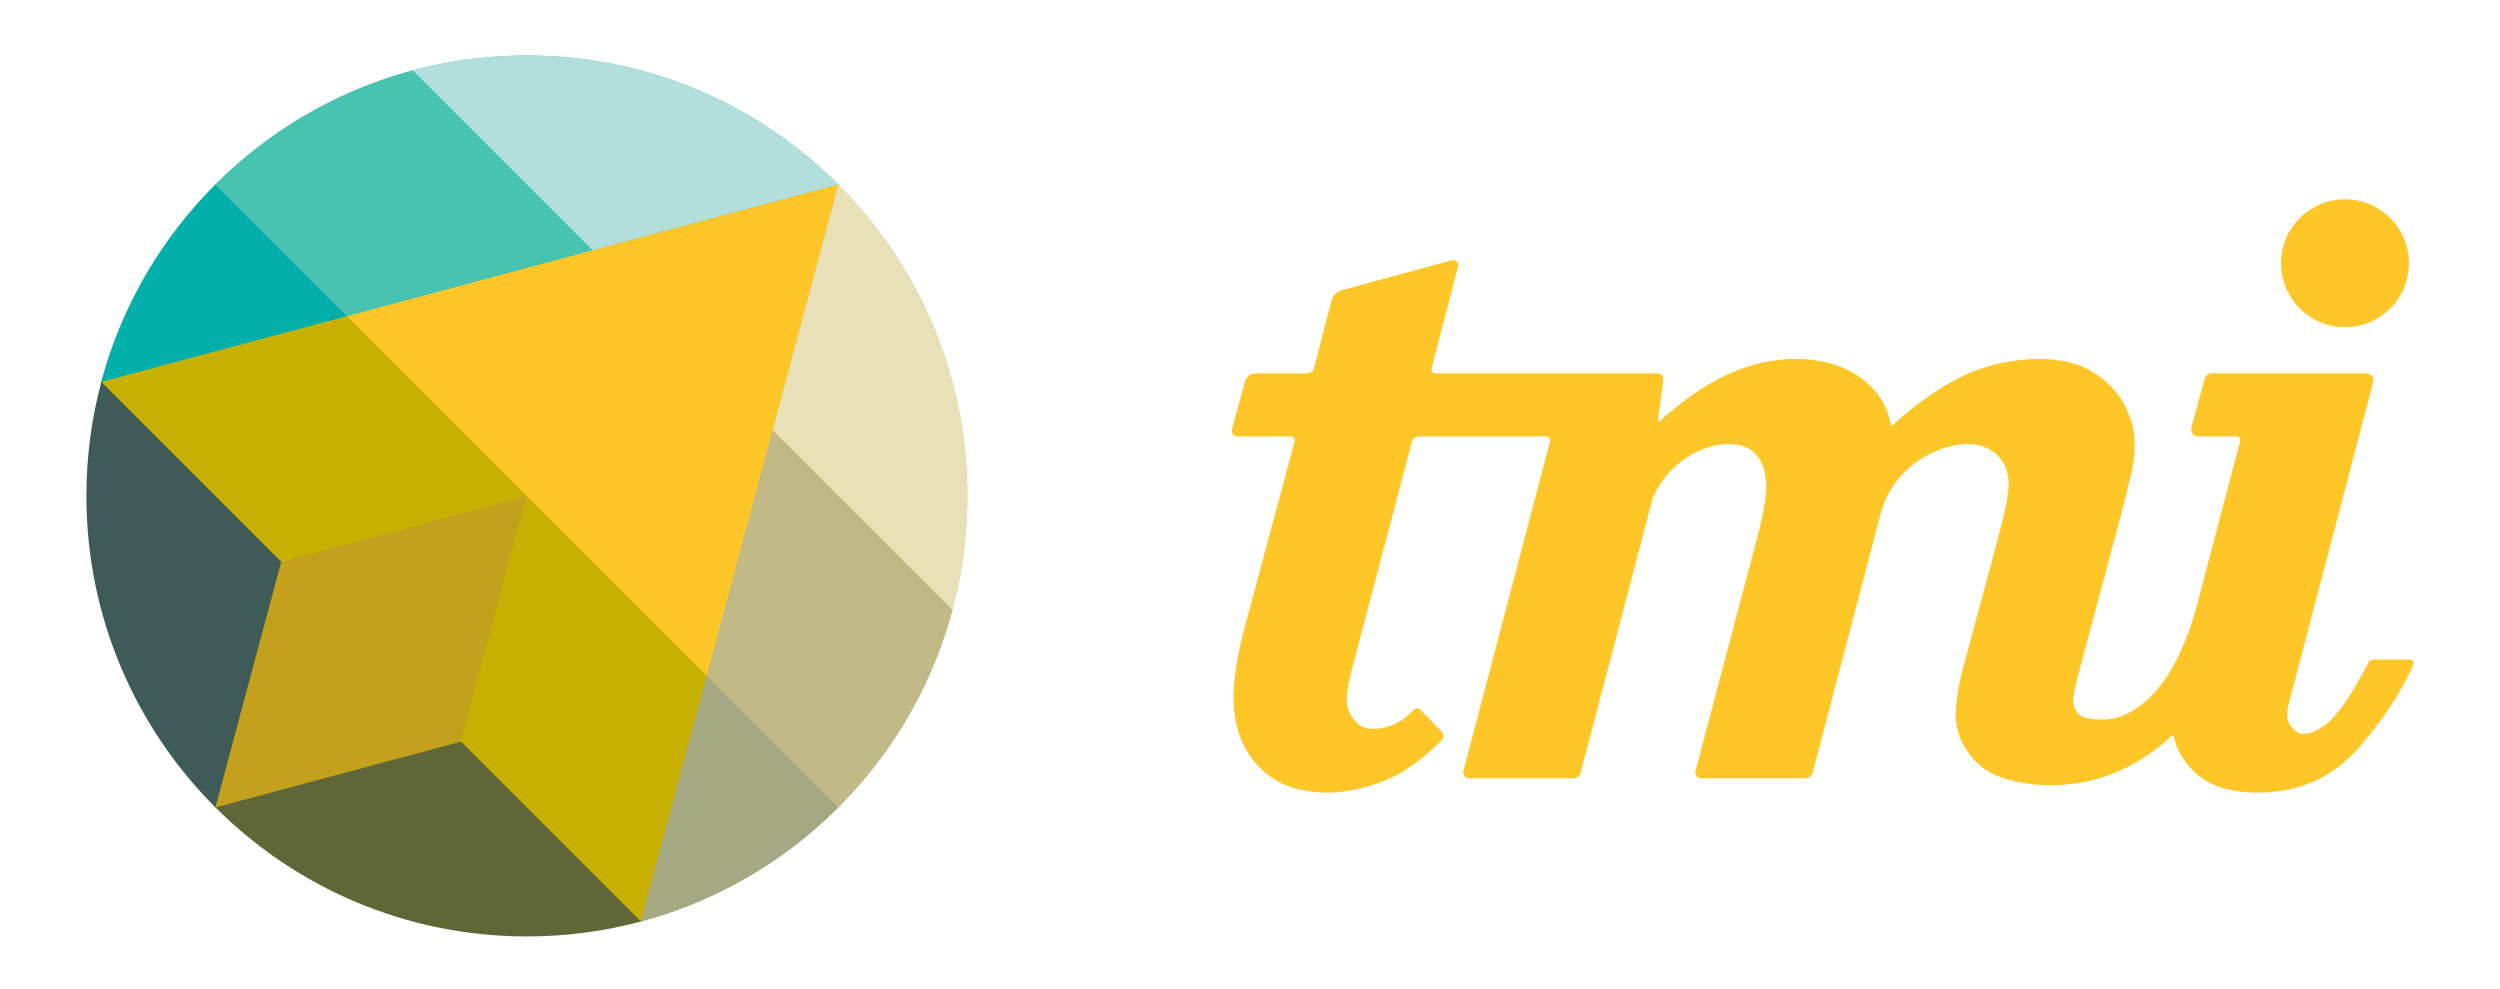
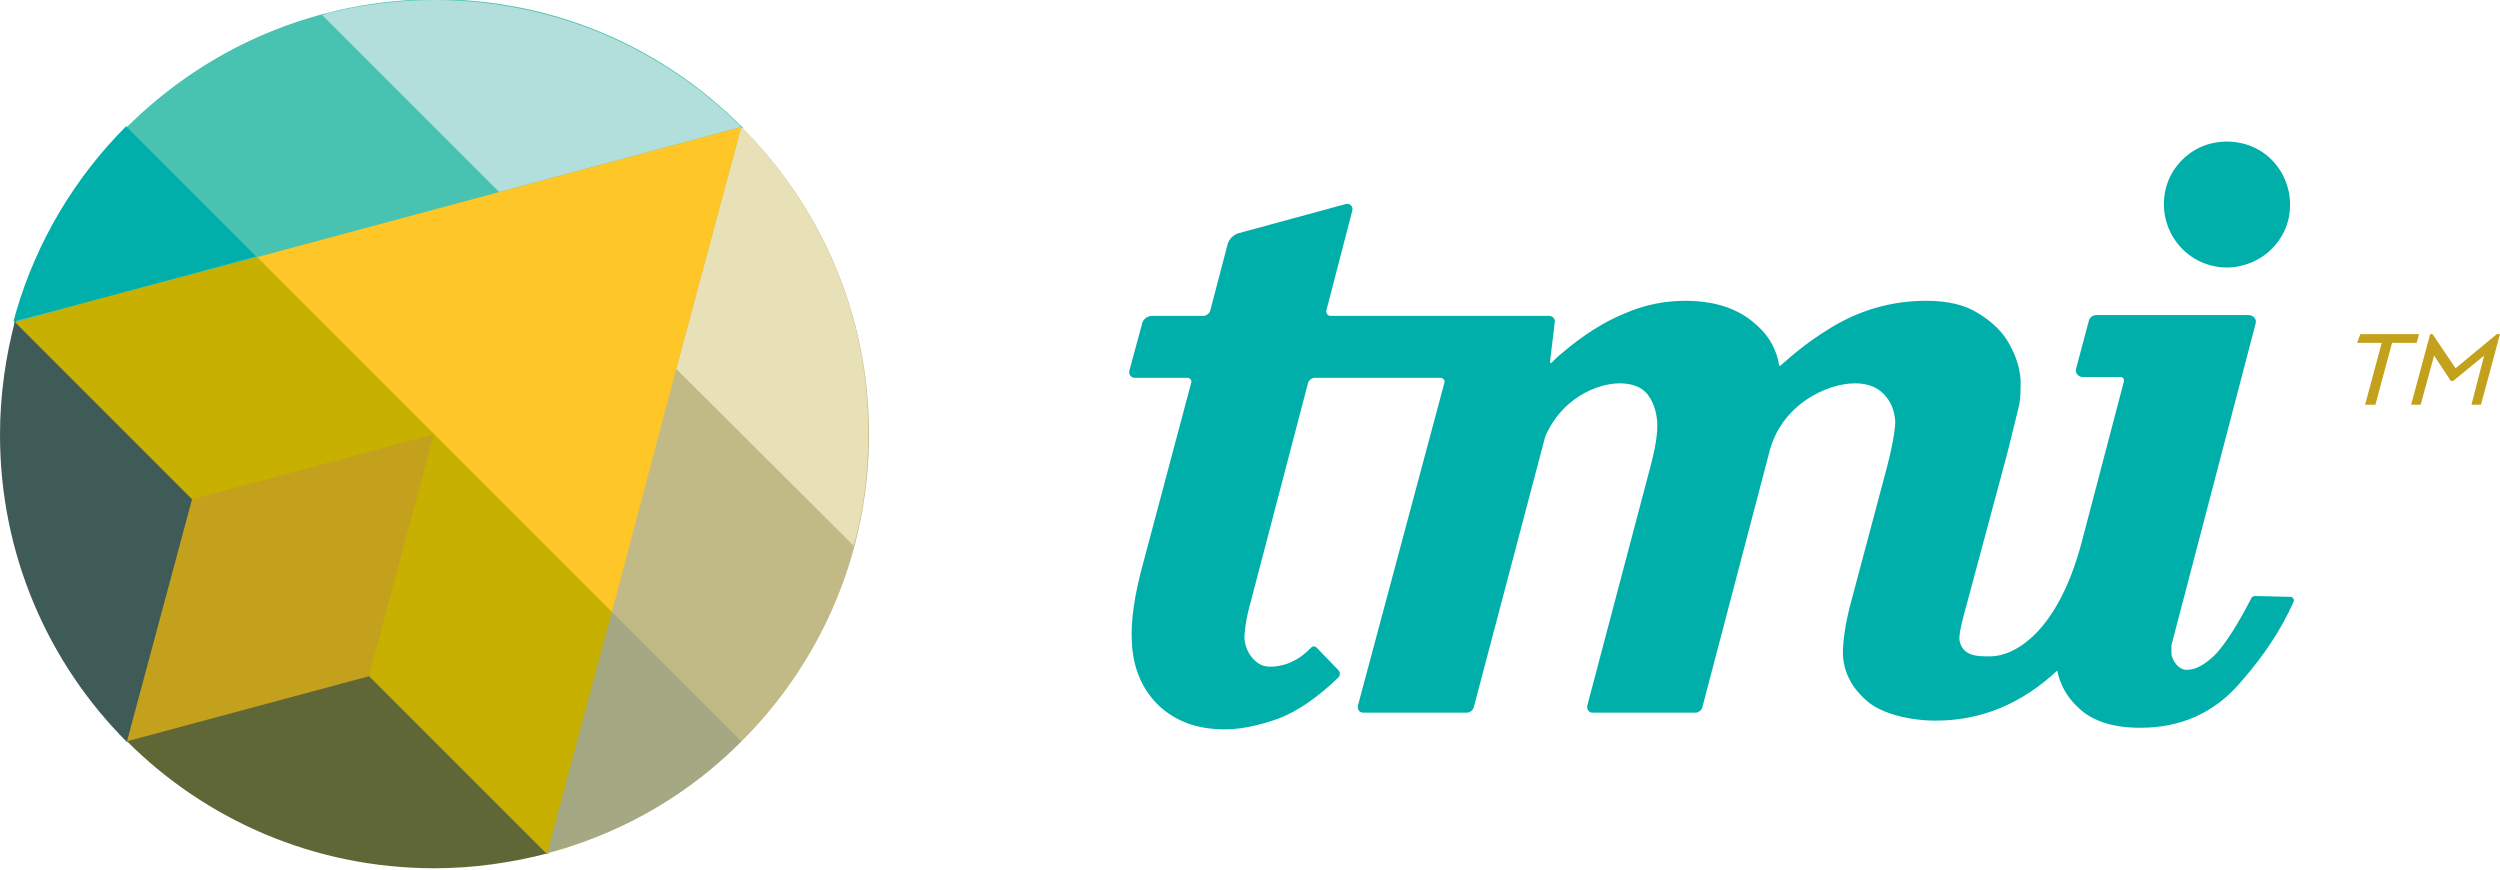
- <svg xmlns="http://www.w3.org/2000/svg" version="1.1" id="Layer_1" x="0px" y="0px" width="310.613px" height="122.797px" viewBox="0 0 310.613 122.797" enable-background="new 0 0 310.613 122.797" xml:space="preserve">
-   <rect x="-834.842" y="-1464.272" fill="#E8E1B7" width="756" height="140.947" />
-   <rect x="-804.842" y="-1434.272" fill="none" width="557.268" height="110.947" />
-   <text transform="matrix(1 0 0 1 -804.8423 -1423.584)">
-     <tspan x="0" y="0" fill="#6E634F" font-family="'ArquitectaBold'" font-size="16">LOGO - Final</tspan>
-     <tspan x="0" y="25.2" fill="#6E634F" font-family="'ArquitectaBold'" font-size="16">full color</tspan>
-   </text>
-   <rect x="-834.842" y="-507.219" fill="#E8E1B7" width="756" height="140.947" />
-   <rect x="-804.842" y="-477.219" fill="none" width="557.268" height="110.947" />
-   <text transform="matrix(1 0 0 1 -804.8423 -466.5312)">
-     <tspan x="0" y="0" fill="#6E634F" font-family="'ArquitectaBold'" font-size="16">LOGO - Final</tspan>
-     <tspan x="0" y="25.2" fill="#6E634F" font-family="'ArquitectaBold'" font-size="16">One color / grayscale</tspan>
-   </text>
+ <svg xmlns="http://www.w3.org/2000/svg" version="1.1" id="Layer_1" x="0px" y="0px" viewBox="-222 234.1 315 109.5" enable-background="new -222 234.1 315 109.5" xml:space="preserve">
  <g>
    <g>
      <g>
-         <path fill="#00AFAA" d="M2600.937,1313.657l-0.001-0.001c-3.692-3.662-5.15-9.016-3.824-14.045v0     c1.326-5.029,5.234-8.969,10.252-10.335l0,0c5.018-1.366,10.383,0.049,14.075,3.711l0.001,0.001     c3.692,3.662,5.15,9.016,3.824,14.045l0,0c-1.326,5.029-5.234,8.969-10.252,10.335v0     C2609.994,1318.734,2604.629,1317.32,2600.937,1313.657z" />
+         <path fill="#C7B000" d="M-153.3,341.7c0.1,0,0.2-0.1,0.4-0.1l24.5-91.4c-0.1-0.1-0.2-0.2-0.3-0.3l-91.4,24.5     c0,0.1-0.1,0.2-0.1,0.4l22.2,22.2l-8.1,30.3c0.1,0.1,0.2,0.2,0.3,0.3l30.3-8.1L-153.3,341.7z" />
+         <path fill="#C1BA86" d="M-153.3,341.7c23.5-6.2,40.8-27.5,40.8-52.9c0-15.2-6.2-28.9-16.2-38.8l-24.6,91.7L-153.3,341.7z" />
+         <path fill="#49C3B1" d="M-220.2,274.8l91.8-24.6c-9.9-10-23.6-16.2-38.8-16.2C-192.7,234.1-214,251.4-220.2,274.8z" />
+         <path fill="#3F5B58" d="M-220.1,274.5c-1.2,4.6-1.9,9.4-1.9,14.4c0,15.1,6.1,28.8,16,38.7l0.2-0.2l8.1-30.3l0-0.1L-220.1,274.5z" />
+         <path fill="#606737" d="M-175.4,319.2l-30.4,8.1l-0.2,0.2c9.9,9.9,23.6,16,38.7,16c5,0,9.8-0.7,14.4-1.9L-175.4,319.2z" />
+         <g>
+           <path fill="#00AFAA" d="M-210,271.9l20.3-5.5l-16.4-16.4c-6.4,6.4-11.3,14.5-13.9,23.5l-0.3,1.1L-210,271.9z" />
+           <path fill="#49C3B1" d="M-206,250.1l16.4,16.4l30.5-8.2l-22.3-22.3l-1.1,0.3C-191.5,238.8-199.5,243.7-206,250.1z" />
+           <path fill="#B2DEDB" d="M-159.1,258.3l30.5-8.2c-9.9-9.9-23.6-16-38.7-16c-4.6,0-9,0.6-13.2,1.6l-0.9,0.3L-159.1,258.3z" />
+           <path fill="#E8E1B7" d="M-128.6,250.1l-8.2,30.5l22.3,22.3l0.3-0.9c1.1-4.2,1.6-8.7,1.6-13.2      C-112.5,273.7-118.7,260-128.6,250.1z" />
+           <path fill="#C1BA86" d="M-136.8,280.6l-8.2,30.5l16.4,16.4c6.4-6.4,11.3-14.5,13.9-23.5l0.3-1.1L-136.8,280.6z" />
+           <path fill="#A5A983" d="M-128.6,327.5l-16.4-16.4l-8.2,30.5l1.1-0.3C-143.1,338.8-135,334-128.6,327.5z" />
+           <polygon fill="#C7B000" points="-210,271.9 -220.1,274.7 -220.1,274.7 -220.1,274.7 -197.8,297 -167.3,288.8 -189.6,266.5           " />
+           <polygon fill="#C4A11C" points="-167.3,288.8 -197.8,297 -197.8,297 -197.8,297 -206,327.5 -206,327.5 -175.5,319.3     " />
+           <polygon fill="#C7B000" points="-167.3,288.8 -175.5,319.3 -153.1,341.7 -144.9,311.2     " />
+           <polygon fill="#FFC627" points="-128.6,250.1 -128.6,250.1 -159.1,258.3 -189.6,266.5 -189.6,266.5 -189.6,266.5 -167.3,288.8       -144.9,311.2 -136.8,280.6     " />
+         </g>
      </g>
      <g>
-         <g>
-           <g>
-             <path fill="#00AFAA" d="M2616.572,1408.005c-0.197-0.723-0.944-1.149-1.666-0.948c-1.127,0.313-2.904,0.799-5.014,1.355       c-3.665,0.964-5.426,1.434-7.945-1.094c-3.41-3.422-2.78-5.577-1.246-11.328l17.288-65.907       c0.225-0.857-0.422-1.696-1.308-1.696l-34.862,0c-1.143,0-2.144,0.764-2.446,1.866l-2.834,10.352       c-0.295,1.076,0.515,2.137,1.631,2.137l8.615,0c0.554,0,0.959,0.524,0.818,1.06c-1.521,5.781-8.835,33.568-11.122,42.17       c-4.661,17.534-5.757,18.943-15.643,21.676c-5.16,1.427-8.162,2.197-10.681-0.331c-3.41-3.422-2.78-5.577-1.246-11.328       c0,0,8.256-31.164,10.535-39.722c3.599-13.513,2.831-15.936-3.442-22.159c-8.993-8.921-14.677-10.338-25.246-7.461       c-23.286,6.339-25.785,9.753-25.785,9.753s-0.837-1.514-1.621-2.292c-8.336-8.27-15.257-10.271-25.246-7.461       c-22.279,6.267-23.002,9.944-23.002,9.944l0.869-6.678c0.105-0.809-0.525-1.527-1.341-1.527l-50.607-0.001       c-0.553,0-0.957-0.522-0.818-1.058l6.031-23.242c0.228-0.88-0.579-1.678-1.457-1.439l-24.972,6.798       c-1.17,0.318-2.08,1.239-2.385,2.413l-3.96,15.261c-0.194,0.745-0.866,1.266-1.636,1.266l-11.662,0       c-1.143,0-2.144,0.764-2.446,1.866l-2.834,10.352c-0.294,1.076,0.515,2.137,1.631,2.137l11.724,0       c0.555,0,0.96,0.526,0.817,1.063l-12.448,46.684c-3.814,14.306-2.485,19.213,5.701,27.334       c6.14,6.091,11.044,7.384,21.935,4.419c6.738-1.834,12.118-3.299,14.681-3.996c0.901-0.245,1.432-1.174,1.187-2.075       l-2.223-8.165c-0.197-0.723-0.944-1.149-1.666-0.948c-1.127,0.313-2.903,0.799-5.014,1.355       c-3.665,0.965-5.426,1.434-7.945-1.094c-3.41-3.422-2.78-5.577-1.246-11.328c1.386-5.193,11.719-44.429,13.71-51.989       c0.196-0.743,0.866-1.258,1.635-1.258l29.021,0c0.554,0,0.958,0.524,0.818,1.06l-19.613,74.676       c-0.281,1.072,0.527,2.12,1.635,2.12l22.652,0c1.151,0,2.157-0.773,2.451-1.886c2.475-9.363,13.403-50.7,15.436-58.295       c3.001-11.212,4.645-12.797,13.771-15.283c6.016-1.639,7.766-0.924,10.345,1.468c3.25,3.014,4.386,4.531,2.447,11.848       c-2.119,7.996-13.262,50.054-15.905,60.027c-0.284,1.073,0.525,2.122,1.635,2.122l22.643,0c1.153,0,2.16-0.777,2.453-1.892       l15.29-58.288c3.001-11.212,4.645-12.797,13.771-15.283c6.016-1.639,7.766-0.924,10.345,1.468       c3.25,3.014,4.328,4.654,2.447,11.848l-8.503,32.039c-3.814,14.306-2.485,19.213,5.701,27.334       c6.139,6.091,11.049,7.403,21.935,4.419c13.978-3.832,21.31-6.22,25.585-9.233c1.131,1.541,2.548,3.107,4.27,4.814       c6.139,6.091,11.044,7.384,21.935,4.419c6.738-1.834,12.118-3.299,14.681-3.996c0.901-0.245,1.432-1.174,1.187-2.075       L2616.572,1408.005z" />
-           </g>
-         </g>
+         <path fill="#00AFAA" d="M62.2,309.2c-0.3,0-0.5,0.1-0.6,0.4c-1.7,3.3-3.2,5.6-4.4,6.9c-1.3,1.3-2.5,2-3.7,2     c-0.4,0-0.9-0.2-1.3-0.7c-0.4-0.5-0.6-1-0.6-1.4c0-0.3,0-0.7,0-1h0l10.6-40.5c0.2-0.6-0.3-1.1-0.9-1.1H42.1     c-0.4,0-0.8,0.3-0.9,0.7l-1.6,6c-0.2,0.6,0.3,1.1,0.8,1.1h4.8c0.3,0,0.5,0.3,0.4,0.6l-5.3,20.2v0c-3.1,11.7-8.7,14.4-11.5,14.4     c-1.4,0-3.5,0.1-3.9-2c-0.1-0.8,0.3-2.4,1-4.9l5.1-19c0.7-2.9,1.2-4.8,1.4-5.7c0.2-0.9,0.2-2,0.2-3.2c-0.1-1.4-0.5-2.9-1.4-4.5     c-0.8-1.5-2.1-2.8-3.9-3.9c-1.7-1.1-3.9-1.6-6.6-1.6c-4.4,0-8.6,1.2-12.5,3.7c-2.1,1.3-4,2.8-5.9,4.5c-0.1,0-0.1,0-0.1,0     c-0.4-2.3-1.5-4.1-3.4-5.6c-2.2-1.8-5.1-2.6-8.5-2.6c-2.5,0-5.1,0.5-7.6,1.6c-2.5,1-5.2,2.7-7.9,5c-0.5,0.4-0.9,0.8-1.3,1.2     c-0.1,0.1-0.2,0-0.2-0.1l0.6-5c0.1-0.4-0.3-0.8-0.7-0.8h-27.6c-0.3,0-0.5-0.3-0.5-0.6l3.3-12.7c0.1-0.5-0.3-0.9-0.8-0.8     l-13.6,3.7c-0.6,0.2-1.1,0.7-1.3,1.3l-2.2,8.4c-0.1,0.4-0.5,0.7-0.9,0.7h-6.4c-0.6,0-1.2,0.4-1.3,1l-1.6,5.9     c-0.1,0.5,0.2,0.9,0.7,0.9h6.6c0.3,0,0.6,0.3,0.5,0.6l-6.1,22.9c-1.1,4-1.5,7.2-1.4,9.5c0.1,3.4,1.2,6.1,3.3,8.2     c2.1,2,4.8,3.1,8.4,3.1c2.1,0,4.4-0.5,6.9-1.4c2.3-0.9,4.8-2.6,7.4-5.1c0.3-0.3,0.3-0.7,0-1l-2.7-2.8c-0.2-0.2-0.5-0.2-0.7,0     c-1.5,1.6-3.3,2.4-5.2,2.4c-0.9,0-1.6-0.4-2.2-1.1c-0.6-0.7-0.9-1.5-1-2.4c0-1,0.2-2.6,0.8-4.7l7.2-27.5c0.1-0.4,0.5-0.7,0.9-0.7     h15.8c0.3,0,0.6,0.3,0.5,0.6L-50.9,323c-0.1,0.5,0.2,0.9,0.7,0.9h13c0.4,0,0.8-0.3,0.9-0.7l9-34.1c2-4.7,6.4-6.7,9.4-6.7     c1.6,0,2.8,0.5,3.5,1.4c0.7,0.9,1.1,2.1,1.2,3.4c0.1,1.4-0.2,3.3-0.9,5.9l-7.9,29.9c-0.1,0.5,0.2,0.9,0.7,0.9h12.9     c0.4,0,0.8-0.3,0.9-0.7l8.4-32c1.5-6.2,7.4-8.8,10.8-8.8c1.5,0,2.7,0.4,3.6,1.3c0.9,0.9,1.4,2,1.5,3.5c0,1.1-0.4,3.5-1.4,7.1     l-4.1,15.4c-0.8,2.9-1.1,5.2-1.1,6.8c0.1,2.2,1,4.1,2.9,5.8c1.8,1.7,5.5,2.6,8.8,2.6c5.7,0,10.8-2.1,15.3-6.3     c0.4,1.8,1.2,3.3,2.7,4.7c1.8,1.7,4.4,2.5,7.8,2.5c5.1,0,9.3-1.9,12.5-5.6c3.1-3.5,5.3-6.9,6.8-10.3c0.1-0.3-0.1-0.6-0.4-0.6     L62.2,309.2L62.2,309.2z" />
+         <path fill="#00AFAA" d="M53,265.5L53,265.5c-2-2-2.8-4.9-2.1-7.7c0.7-2.7,2.9-4.9,5.6-5.6c2.7-0.7,5.7,0,7.7,2     c2,2,2.8,4.9,2.1,7.7c-0.7,2.7-2.9,4.9-5.6,5.6C58,268.3,55,267.5,53,265.5" />
      </g>
    </g>
    <g>
-       <path fill="#C7B000" d="M2163.01,1487.756c0.362-0.095,0.722-0.195,1.083-0.293l73.695-275.031    c-0.274-0.276-0.548-0.55-0.823-0.823l-275.031,73.694c-0.098,0.361-0.198,0.721-0.293,1.083l66.858,66.86l-24.46,91.289    c0.273,0.275,0.548,0.55,0.823,0.823l91.29-24.461L2163.01,1487.756z" />
-       <path fill="#C1BA86" d="M2162.977,1487.765c70.589-18.592,122.647-82.854,122.647-159.282c0-45.689-18.607-87.03-48.652-116.868    l-73.912,275.838L2162.977,1487.765z" />
-       <path fill="#49C3B1" d="M1961.631,1286.419l276.15-73.994c-29.838-30.045-71.178-48.652-116.868-48.652    C2044.485,1163.772,1980.224,1215.83,1961.631,1286.419z" />
-       <path fill="#3F5B58" d="M1961.941,1285.274c-3.734,13.772-5.739,28.255-5.739,43.209c0,45.484,18.445,86.654,48.252,116.461    l0.632-0.454l24.455-91.265l0.074-0.279L1961.941,1285.274z" />
-       <path fill="#606737" d="M2096.45,1419.781l-91.482,24.512l-0.516,0.648c29.807,29.807,70.976,48.252,116.461,48.252    c14.954,0,29.438-2.005,43.21-5.739L2096.45,1419.781z" />
-       <g>
-         <path fill="#00AFAA" d="M1992.432,1277.648l61.237-16.409l-49.225-49.225c-19.379,19.379-33.945,43.568-41.769,70.619     l-0.863,3.219L1992.432,1277.648z" />
-         <path fill="#49C3B1" d="M2004.445,1212.015l49.225,49.225l91.856-24.613l-67.243-67.243l-3.222,0.863     C2048.011,1178.072,2023.823,1192.636,2004.445,1212.015z" />
-         <path fill="#B2DEDB" d="M2145.526,1236.627l91.855-24.612c-29.807-29.807-70.984-48.242-116.468-48.242     c-13.721,0-27.046,1.689-39.79,4.85l-2.841,0.761L2145.526,1236.627z" />
-         <path fill="#E8E1B7" d="M2237.381,1212.016l-24.612,91.855l67.243,67.243l0.76-2.837c3.162-12.745,4.851-26.071,4.851-39.794     C2285.624,1283,2267.188,1241.822,2237.381,1212.016z" />
-         <path fill="#C1BA86" d="M2212.769,1303.87l-24.613,91.856l49.225,49.225c19.379-19.379,33.945-43.568,41.769-70.619l0.862-3.219     L2212.769,1303.87z" />
-         <path fill="#A5A983" d="M2237.381,1444.951l-49.225-49.225l-24.613,91.856l3.22-0.863     C2193.813,1478.895,2218.002,1464.33,2237.381,1444.951z" />
-         <polygon fill="#C7B000" points="1992.432,1277.648 1961.813,1285.852 1961.813,1285.852 1961.813,1285.852 2029.057,1353.096      2120.913,1328.483 2053.669,1261.24    " />
-         <polygon fill="#C4A11C" points="2120.913,1328.483 2029.057,1353.096 2029.057,1353.096 2029.057,1353.096 2004.444,1444.95      2004.445,1444.951 2096.3,1420.339    " />
-         <polygon fill="#C7B000" points="2120.913,1328.483 2096.3,1420.339 2163.543,1487.582 2188.156,1395.726    " />
-         <polygon fill="#FFC627" points="2237.381,1212.016 2237.381,1212.015 2145.526,1236.627 2053.669,1261.24 2053.669,1261.24      2053.669,1261.24 2120.913,1328.483 2188.156,1395.726 2212.769,1303.87    " />
-       </g>
-     </g>
-   </g>
-   <g>
-     <line fill="none" stroke="#3F5B58" stroke-width="0.25" stroke-miterlimit="10" x1="2104.204" y1="1074.578" x2="1950.092" y2="1649.728" />
-     <line fill="none" stroke="#3F5B58" stroke-width="0.25" stroke-miterlimit="10" x1="2120.097" y1="1649.728" x2="2274.208" y2="1074.578" />
-     <line fill="none" stroke="#3F5B58" stroke-width="0.25" stroke-miterlimit="10" x1="2188.947" y1="1074.578" x2="2034.835" y2="1649.728" />
-   </g>
-   <line fill="none" stroke="#3F5B58" stroke-width="0.25" stroke-miterlimit="10" x1="2290.101" y1="1649.728" x2="2444.212" y2="1074.578" />
-   <line fill="none" stroke="#3F5B58" stroke-width="0.25" stroke-miterlimit="10" x1="2358.951" y1="1074.578" x2="2204.84" y2="1649.728" />
-   <line fill="none" stroke="#3F5B58" stroke-width="0.25" stroke-miterlimit="10" x1="2460.105" y1="1649.728" x2="2614.217" y2="1074.578" />
-   <line fill="none" stroke="#3F5B58" stroke-width="0.25" stroke-miterlimit="10" x1="2528.956" y1="1074.578" x2="2374.844" y2="1649.728" />
-   <line fill="none" stroke="#3F5B58" stroke-width="0.25" stroke-miterlimit="10" x1="2630.11" y1="1649.728" x2="2784.221" y2="1074.578" />
-   <line fill="none" stroke="#3F5B58" stroke-width="0.25" stroke-miterlimit="10" x1="2698.96" y1="1074.578" x2="2544.849" y2="1649.728" />
-   <line fill="none" stroke="#3F5B58" stroke-width="0.25" stroke-miterlimit="10" x1="2828.002" y1="1053.759" x2="2053.669" y2="1261.24" />
-   <line fill="none" stroke="#3F5B58" stroke-width="0.25" stroke-miterlimit="10" x1="2803.873" y1="1145.744" x2="2029.54" y2="1353.225" />
-   <line fill="none" stroke="#3F5B58" stroke-width="0.25" stroke-miterlimit="10" x1="2779.194" y1="1237.877" x2="2004.861" y2="1445.358" />
-   <line fill="none" stroke="#3F5B58" stroke-width="0.25" stroke-miterlimit="10" x1="2755.065" y1="1329.862" x2="1980.732" y2="1537.343" />
-   <g>
-     <g>
-       <path fill="#C7B000" d="M-534.321-1627.996c0.12-0.032,0.24-0.065,0.36-0.097l24.486-91.382c-0.091-0.091-0.182-0.183-0.274-0.274    l-91.383,24.486c-0.033,0.12-0.066,0.24-0.097,0.36l22.214,22.215l-8.127,30.332c0.091,0.091,0.182,0.183,0.274,0.273    l30.332-8.127L-534.321-1627.996z" />
-       <path fill="#C1BA86" d="M-534.332-1627.993c23.454-6.177,40.751-27.529,40.751-52.923c0-15.181-6.182-28.917-16.165-38.831    l-24.558,91.651L-534.332-1627.993z" />
-       <path fill="#49C3B1" d="M-601.232-1694.893l91.754-24.586c-9.914-9.983-23.65-16.165-38.831-16.165    C-573.703-1735.644-595.054-1718.347-601.232-1694.893z" />
-       <path fill="#3F5B58" d="M-601.129-1695.274c-1.241,4.576-1.907,9.388-1.907,14.357c0,15.113,6.128,28.792,16.032,38.695    l0.21-0.151l8.125-30.324l0.025-0.093L-601.129-1695.274z" />
-       <path fill="#606737" d="M-556.437-1650.582l-30.396,8.145l-0.171,0.215c9.904,9.904,23.583,16.032,38.695,16.032    c4.969,0,9.781-0.666,14.357-1.907L-556.437-1650.582z" />
-       <g>
-         <path fill="#00AFAA" d="M-590.998-1697.807l20.347-5.452l-16.356-16.355c-6.439,6.439-11.279,14.476-13.878,23.464l-0.287,1.069     L-590.998-1697.807z" />
-         <path fill="#49C3B1" d="M-587.007-1719.615l16.356,16.355l30.52-8.178l-22.342-22.342l-1.07,0.287     C-572.531-1730.893-580.568-1726.053-587.007-1719.615z" />
-         <path fill="#B2DEDB" d="M-540.131-1711.437l30.52-8.178c-9.904-9.904-23.585-16.029-38.698-16.029     c-4.559,0-8.987,0.561-13.221,1.612l-0.944,0.253L-540.131-1711.437z" />
-         <path fill="#E8E1B7" d="M-509.611-1719.615l-8.178,30.52l22.342,22.343l0.253-0.943c1.051-4.235,1.612-8.662,1.612-13.222     C-493.581-1696.029-499.707-1709.711-509.611-1719.615z" />
-         <path fill="#C1BA86" d="M-517.788-1689.095l-8.178,30.52l16.355,16.356c6.439-6.439,11.279-14.476,13.878-23.464l0.287-1.069     L-517.788-1689.095z" />
-         <path fill="#A5A983" d="M-509.611-1642.219l-16.355-16.356l-8.178,30.52l1.07-0.287     C-524.086-1630.94-516.05-1635.78-509.611-1642.219z" />
-         <polygon fill="#C7B000" points="-590.998,-1697.807 -601.171,-1695.081 -601.171,-1695.081 -601.171,-1695.081      -578.829,-1672.739 -548.309,-1680.917 -570.651,-1703.259    " />
-         <polygon fill="#C4A11C" points="-548.309,-1680.917 -578.829,-1672.739 -578.829,-1672.739 -578.829,-1672.739      -587.007,-1642.219 -587.007,-1642.219 -556.487,-1650.396    " />
-         <polygon fill="#C7B000" points="-548.309,-1680.917 -556.487,-1650.396 -534.144,-1628.054 -525.966,-1658.574    " />
-         <polygon fill="#FFC627" points="-509.611,-1719.615 -509.611,-1719.615 -540.131,-1711.437 -570.651,-1703.259      -570.651,-1703.259 -570.651,-1703.259 -548.309,-1680.917 -525.966,-1658.574 -517.788,-1689.095    " />
-       </g>
-     </g>
-     <g>
-       <path fill="#00AFAA" d="M-318.877-1660.584c-0.268,0-0.514,0.15-0.64,0.389c-1.733,3.313-3.198,5.598-4.408,6.861    c-1.255,1.31-2.5,1.967-3.727,1.967c-0.449,0-0.88-0.235-1.289-0.708c-0.411-0.471-0.624-0.951-0.645-1.443    c-0.01-0.316-0.002-0.658,0.036-1.028h0.003l10.623-40.472c0.153-0.574-0.285-1.138-0.88-1.138h-19.15    c-0.418,0-0.786,0.28-0.897,0.684l-1.645,6.033c-0.155,0.562,0.268,1.116,0.849,1.116h4.762c0.301,0,0.517,0.282,0.442,0.574    l-5.321,20.235v0.002c-3.077,11.703-8.661,14.362-11.536,14.362c-1.353,0-3.53,0.143-3.865-2.027    c-0.115-0.772,0.287-2.397,0.961-4.853l5.096-19.047c0.739-2.866,1.191-4.76,1.362-5.682c0.163-0.925,0.22-1.998,0.167-3.225    c-0.058-1.432-0.512-2.919-1.351-4.455c-0.846-1.539-2.13-2.837-3.855-3.902c-1.723-1.064-3.915-1.597-6.581-1.597    c-4.422,0-8.574,1.25-12.463,3.746c-2.085,1.338-4.033,2.849-5.854,4.525c-0.052,0.048-0.132,0.021-0.144-0.046    c-0.406-2.266-1.525-4.128-3.361-5.581c-2.225-1.762-5.06-2.644-8.5-2.644c-2.538,0-5.075,0.521-7.613,1.568    c-2.538,1.044-5.17,2.703-7.9,4.975c-0.452,0.377-0.896,0.763-1.343,1.164c-0.091,0.083-0.237,0.009-0.218-0.115l0.65-5.001    c0.055-0.428-0.279-0.808-0.712-0.808h-27.619c-0.311,0-0.538-0.294-0.461-0.597l3.289-12.672    c0.124-0.478-0.311-0.908-0.787-0.779l-13.647,3.715c-0.631,0.17-1.124,0.667-1.289,1.303l-2.168,8.366    c-0.103,0.39-0.456,0.664-0.858,0.664h-6.401c-0.619,0-1.162,0.414-1.326,1.011l-1.609,5.888    c-0.126,0.473,0.229,0.934,0.714,0.934h6.579c0.334,0,0.578,0.318,0.488,0.638l-6.148,22.862    c-1.061,4.016-1.539,7.186-1.441,9.523c0.143,3.402,1.241,6.124,3.292,8.17c2.054,2.049,4.84,3.074,8.362,3.074    c2.089,0,4.374-0.461,6.856-1.382c2.326-0.865,4.783-2.579,7.362-5.137c0.284-0.284,0.289-0.743,0.009-1.03l-2.709-2.782    c-0.201-0.206-0.528-0.201-0.727,0.007c-1.508,1.599-3.251,2.397-5.225,2.397c-0.861,0-1.594-0.356-2.195-1.073    c-0.603-0.719-0.927-1.508-0.959-2.366c-0.043-0.983,0.239-2.56,0.842-4.731l7.25-27.475c0.108-0.409,0.48-0.695,0.904-0.695    h15.777c0.328,0,0.567,0.309,0.483,0.627l-10.757,40.931c-0.12,0.468,0.23,0.925,0.717,0.925h12.954    c0.42,0,0.787-0.284,0.891-0.686l8.962-34.144c2.041-4.664,6.38-6.702,9.392-6.702c1.597,0,2.764,0.461,3.499,1.384    c0.734,0.92,1.131,2.058,1.188,3.407c0.057,1.351-0.225,3.318-0.856,5.9l-7.915,29.911c-0.125,0.471,0.232,0.928,0.713,0.928    h12.946c0.419,0,0.789-0.285,0.896-0.695l8.395-31.991c1.508-6.188,7.403-8.845,10.843-8.845c1.475,0,2.679,0.43,3.619,1.288    c0.937,0.863,1.436,2.029,1.499,3.504c0.046,1.147-0.407,3.502-1.362,7.064l-4.143,15.361c-0.781,2.909-1.135,5.163-1.068,6.76    c0.093,2.17,1.045,4.114,2.859,5.833c1.81,1.721,5.534,2.582,8.849,2.582c5.718,0,10.821-2.099,15.305-6.299    c0.354,1.76,1.243,3.315,2.672,4.671c1.791,1.699,4.41,2.55,7.848,2.55c5.12,0,9.301-1.864,12.542-5.593    c3.053-3.505,5.309-6.946,6.77-10.307c0.131-0.297-0.089-0.628-0.407-0.628H-318.877z" />
-       <path fill="#00AFAA" d="M-328.012-1704.193v-0.002c-2.013-1.998-2.809-4.919-2.087-7.663c0.722-2.746,2.857-4.896,5.596-5.639    c2.737-0.748,5.665,0.024,7.678,2.023c2.018,2,2.811,4.922,2.089,7.663c-0.724,2.746-2.856,4.896-5.594,5.641    C-323.071-1701.424-325.996-1702.195-328.012-1704.193" />
-     </g>
-   </g>
-   <rect x="-834.842" y="317.099" fill="#E8E1B7" width="756" height="140.947" />
-   <rect x="-804.842" y="347.099" fill="none" width="557.268" height="110.947" />
-   <text transform="matrix(1 0 0 1 -804.8423 357.7874)">
-     <tspan x="0" y="0" fill="#6E634F" font-family="'ArquitectaBold'" font-size="16">LOGO - Final</tspan>
-     <tspan x="0" y="25.2" fill="#6E634F" font-family="'ArquitectaBold'" font-size="16">on dark grounds</tspan>
-   </text>
-   <g>
-     <g>
-       <path fill="#C7B000" d="M-534.321,153.375c0.12-0.032,0.24-0.065,0.36-0.097l24.486-91.382c-0.091-0.092-0.182-0.183-0.274-0.274    l-91.383,24.486c-0.033,0.12-0.066,0.24-0.097,0.36l22.214,22.215l-8.127,30.332c0.091,0.091,0.182,0.183,0.274,0.273    l30.332-8.127L-534.321,153.375z" />
-       <path fill="#C1BA86" d="M-534.332,153.378c23.454-6.177,40.751-27.529,40.751-52.923c0-15.181-6.182-28.917-16.165-38.831    l-24.558,91.651L-534.332,153.378z" />
-       <path fill="#49C3B1" d="M-601.232,86.479l91.754-24.585c-9.914-9.983-23.65-16.165-38.831-16.165    C-573.703,45.728-595.054,63.025-601.232,86.479z" />
-       <path fill="#3F5B58" d="M-601.129,86.098c-1.241,4.576-1.907,9.388-1.907,14.357c0,15.113,6.128,28.792,16.032,38.696l0.21-0.151    l8.125-30.324l0.025-0.093L-601.129,86.098z" />
-       <path fill="#606737" d="M-556.437,130.79l-30.396,8.145l-0.171,0.215c9.904,9.904,23.583,16.032,38.695,16.032    c4.969,0,9.781-0.666,14.357-1.907L-556.437,130.79z" />
-       <g>
-         <path fill="#00AFAA" d="M-590.998,83.565l20.347-5.452l-16.356-16.356c-6.439,6.439-11.279,14.476-13.878,23.464l-0.287,1.069     L-590.998,83.565z" />
-         <path fill="#49C3B1" d="M-587.007,61.757l16.356,16.356l30.52-8.178l-22.342-22.342l-1.07,0.287     C-572.531,50.479-580.568,55.318-587.007,61.757z" />
-         <path fill="#B2DEDB" d="M-540.131,69.935l30.52-8.178c-9.904-9.904-23.585-16.029-38.698-16.029     c-4.559,0-8.987,0.561-13.221,1.612l-0.944,0.253L-540.131,69.935z" />
-         <path fill="#E8E1B7" d="M-509.611,61.757l-8.178,30.52l22.342,22.342l0.253-0.943c1.051-4.235,1.612-8.662,1.612-13.222     C-493.581,85.343-499.707,71.661-509.611,61.757z" />
-         <path fill="#C1BA86" d="M-517.788,92.277l-8.178,30.52l16.355,16.356c6.439-6.439,11.279-14.476,13.878-23.464l0.287-1.069     L-517.788,92.277z" />
-         <path fill="#A5A983" d="M-509.611,139.153l-16.355-16.356l-8.178,30.52l1.07-0.287     C-524.086,150.431-516.05,145.592-509.611,139.153z" />
-         <polygon fill="#C7B000" points="-590.998,83.565 -601.171,86.291 -601.171,86.291 -601.171,86.291 -578.829,108.633      -548.309,100.455 -570.651,78.113    " />
-         <polygon fill="#C4A11C" points="-548.309,100.455 -578.829,108.633 -578.829,108.633 -578.829,108.633 -587.007,139.153      -587.007,139.153 -556.487,130.975    " />
-         <polygon fill="#C7B000" points="-548.309,100.455 -556.487,130.975 -534.144,153.318 -525.966,122.797    " />
-         <polygon fill="#FFC627" points="-509.611,61.757 -509.611,61.757 -540.131,69.935 -570.651,78.113 -570.651,78.113      -570.651,78.113 -548.309,100.455 -525.966,122.797 -517.788,92.277    " />
-       </g>
-     </g>
-     <g>
-       <path fill="#FFC627" d="M-318.877,120.788c-0.268,0-0.514,0.15-0.64,0.389c-1.733,3.313-3.198,5.598-4.408,6.861    c-1.255,1.31-2.5,1.967-3.727,1.967c-0.449,0-0.88-0.235-1.289-0.708c-0.411-0.471-0.624-0.951-0.645-1.442    c-0.01-0.316-0.002-0.658,0.036-1.028h0.003l10.623-40.472c0.153-0.574-0.285-1.138-0.88-1.138h-19.15    c-0.418,0-0.786,0.28-0.897,0.684l-1.645,6.033c-0.155,0.562,0.268,1.116,0.849,1.116h4.762c0.301,0,0.517,0.282,0.442,0.574    l-5.321,20.235v0.002c-3.077,11.703-8.661,14.362-11.536,14.362c-1.353,0-3.53,0.143-3.865-2.027    c-0.115-0.772,0.287-2.397,0.961-4.853l5.096-19.047c0.739-2.866,1.191-4.761,1.362-5.682c0.163-0.925,0.22-1.998,0.167-3.225    c-0.058-1.432-0.512-2.919-1.351-4.455c-0.846-1.539-2.13-2.837-3.855-3.903c-1.723-1.064-3.915-1.597-6.581-1.597    c-4.422,0-8.574,1.25-12.463,3.746c-2.085,1.337-4.033,2.849-5.854,4.525c-0.052,0.048-0.132,0.021-0.144-0.046    c-0.406-2.266-1.525-4.128-3.361-5.581c-2.225-1.762-5.06-2.644-8.5-2.644c-2.538,0-5.075,0.521-7.613,1.568    c-2.538,1.044-5.17,2.703-7.9,4.975c-0.452,0.377-0.896,0.763-1.343,1.164c-0.091,0.083-0.237,0.009-0.218-0.115l0.65-5.001    c0.055-0.428-0.279-0.808-0.712-0.808h-27.619c-0.311,0-0.538-0.294-0.461-0.597l3.289-12.672    c0.124-0.478-0.311-0.908-0.787-0.779l-13.647,3.715c-0.631,0.17-1.124,0.667-1.289,1.303l-2.168,8.366    c-0.103,0.39-0.456,0.664-0.858,0.664h-6.401c-0.619,0-1.162,0.414-1.326,1.011l-1.609,5.888    c-0.126,0.473,0.229,0.934,0.714,0.934h6.579c0.334,0,0.578,0.318,0.488,0.638l-6.148,22.862    c-1.061,4.016-1.539,7.186-1.441,9.523c0.143,3.402,1.241,6.124,3.292,8.17c2.054,2.049,4.84,3.074,8.362,3.074    c2.089,0,4.374-0.461,6.856-1.382c2.326-0.865,4.783-2.579,7.362-5.137c0.284-0.284,0.289-0.743,0.009-1.03l-2.709-2.782    c-0.201-0.206-0.528-0.201-0.727,0.007c-1.508,1.599-3.251,2.397-5.225,2.397c-0.861,0-1.594-0.356-2.195-1.073    c-0.603-0.719-0.927-1.508-0.959-2.366c-0.043-0.983,0.239-2.56,0.842-4.731l7.25-27.475c0.108-0.409,0.48-0.695,0.904-0.695    h15.777c0.328,0,0.567,0.309,0.483,0.628l-10.757,40.931c-0.12,0.468,0.23,0.925,0.717,0.925h12.954    c0.42,0,0.787-0.284,0.891-0.686l8.962-34.144c2.041-4.664,6.38-6.702,9.392-6.702c1.597,0,2.764,0.461,3.499,1.384    c0.734,0.92,1.131,2.058,1.188,3.408c0.057,1.351-0.225,3.318-0.856,5.9l-7.915,29.911c-0.125,0.471,0.232,0.928,0.713,0.928    h12.946c0.419,0,0.789-0.285,0.896-0.695l8.395-31.991c1.508-6.187,7.403-8.845,10.843-8.845c1.475,0,2.679,0.43,3.619,1.288    c0.937,0.863,1.436,2.029,1.499,3.504c0.046,1.147-0.407,3.502-1.362,7.064l-4.143,15.361c-0.781,2.909-1.135,5.163-1.068,6.76    c0.093,2.17,1.045,4.114,2.859,5.833c1.81,1.721,5.534,2.582,8.849,2.582c5.718,0,10.821-2.099,15.305-6.299    c0.354,1.76,1.243,3.315,2.672,4.671c1.791,1.699,4.41,2.55,7.848,2.55c5.12,0,9.301-1.864,12.542-5.593    c3.053-3.506,5.309-6.946,6.77-10.307c0.131-0.297-0.089-0.628-0.407-0.628H-318.877z" />
-       <path fill="#FFC627" d="M-328.012,77.179v-0.002c-2.013-1.998-2.809-4.919-2.087-7.663c0.722-2.746,2.857-4.896,5.596-5.639    c2.737-0.748,5.665,0.024,7.678,2.024c2.018,2,2.811,4.922,2.089,7.663c-0.724,2.746-2.856,4.896-5.594,5.641    C-323.071,79.947-325.996,79.177-328.012,77.179" />
-     </g>
-   </g>
-   <g>
-     <g>
-       <path fill="#3F5B58" d="M-601.171-738.028l0.05-0.185l-0.007-0.007c-1.241,4.576-1.907,9.388-1.907,14.357    c0,15.111,6.128,28.79,16.03,38.693l8.177-30.515L-601.171-738.028z" />
-       <path opacity="0.93" fill="#3F5B58" d="M-556.487-693.344l-30.516,8.177c9.904,9.903,23.582,16.03,38.693,16.03    c4.969,0,9.781-0.666,14.357-1.907l-0.007-0.007l-0.185,0.05L-556.487-693.344z" />
-       <path opacity="0.7" fill="#3F5B58" d="M-590.998-740.754l20.347-5.452l-16.355-16.355c-6.439,6.439-11.279,14.476-13.878,23.464    l-0.237,0.884l-0.05,0.185L-590.998-740.754z" />
-       <path opacity="0.5" fill="#3F5B58" d="M-540.131-754.384l-22.342-22.342l-1.07,0.287c-8.988,2.6-17.024,7.439-23.463,13.878    l16.355,16.355L-540.131-754.384z" />
-       <path opacity="0.35" fill="#3F5B58" d="M-509.611-762.561c-9.904-9.904-23.586-16.029-38.698-16.029    c-4.559,0-8.987,0.561-13.221,1.612l-0.944,0.253l22.342,22.342L-509.611-762.561z" />
-       <path opacity="0.3" fill="#3F5B58" d="M-509.611-762.561l-8.178,30.52l22.342,22.342l0.253-0.943    c1.051-4.235,1.612-8.662,1.612-13.222C-493.581-738.976-499.707-752.657-509.611-762.561z" />
-       <path opacity="0.45" fill="#3F5B58" d="M-525.966-701.521l16.355,16.355c6.439-6.439,11.279-14.476,13.878-23.464l0.286-1.069    l-22.342-22.342L-525.966-701.521z" />
-       <path opacity="0.68" fill="#3F5B58" d="M-534.144-671.001l0.185-0.05l0.885-0.237c8.988-2.6,17.025-7.439,23.464-13.878    l-16.355-16.355L-534.144-671.001z" />
-       <polygon opacity="0.38" fill="#3F5B58" points="-590.998,-740.754 -601.171,-738.028 -578.829,-715.686 -548.309,-723.864     -570.651,-746.206   " />
-       <polygon opacity="0.5" fill="#3F5B58" points="-548.309,-723.864 -578.829,-715.686 -587.006,-685.171 -587.007,-685.166     -587.007,-685.166 -587.002,-685.167 -556.487,-693.344   " />
-       <polygon opacity="0.38" fill="#3F5B58" points="-556.487,-693.344 -534.144,-671.001 -525.966,-701.521 -548.309,-723.864   " />
-       <polygon opacity="0.15" fill="#3F5B58" points="-570.651,-746.206 -548.309,-723.864 -525.966,-701.521 -517.788,-732.042     -509.611,-762.561 -509.611,-762.561 -540.131,-754.384   " />
-     </g>
-     <g>
-       <g>
-         <path fill="#3F5B58" d="M-318.877-703.531c-0.268,0-0.514,0.15-0.64,0.389c-1.733,3.313-3.198,5.598-4.408,6.862     c-1.255,1.31-2.5,1.967-3.727,1.967c-0.449,0-0.88-0.235-1.289-0.708c-0.411-0.471-0.624-0.951-0.645-1.442     c-0.01-0.316-0.002-0.658,0.036-1.028h0.003l10.623-40.472c0.153-0.574-0.285-1.138-0.88-1.138h-19.15     c-0.418,0-0.786,0.28-0.897,0.684l-1.645,6.033c-0.155,0.562,0.268,1.116,0.849,1.116h4.762c0.301,0,0.517,0.282,0.442,0.574     l-5.321,20.235v0.002c-3.077,11.703-8.661,14.362-11.536,14.362c-1.353,0-3.53,0.143-3.865-2.027     c-0.115-0.772,0.287-2.397,0.961-4.853l5.096-19.047c0.739-2.866,1.191-4.76,1.362-5.682c0.163-0.925,0.22-1.998,0.167-3.225     c-0.058-1.432-0.512-2.919-1.351-4.455c-0.846-1.539-2.13-2.837-3.855-3.903c-1.723-1.064-3.915-1.597-6.581-1.597     c-4.422,0-8.574,1.25-12.463,3.746c-2.085,1.337-4.033,2.849-5.854,4.525c-0.052,0.048-0.132,0.021-0.144-0.046     c-0.406-2.266-1.525-4.128-3.361-5.581c-2.225-1.762-5.06-2.644-8.5-2.644c-2.538,0-5.075,0.521-7.613,1.568     c-2.538,1.044-5.17,2.703-7.9,4.975c-0.452,0.377-0.896,0.763-1.343,1.164c-0.091,0.083-0.237,0.009-0.218-0.115l0.65-5.001     c0.055-0.428-0.279-0.808-0.712-0.808h-27.619c-0.311,0-0.538-0.294-0.461-0.597l3.289-12.672     c0.124-0.478-0.311-0.908-0.787-0.779l-13.647,3.715c-0.631,0.17-1.124,0.667-1.289,1.303l-2.168,8.366     c-0.103,0.39-0.456,0.664-0.858,0.664h-6.401c-0.619,0-1.162,0.414-1.326,1.011l-1.609,5.888     c-0.126,0.473,0.229,0.934,0.714,0.934h6.579c0.334,0,0.578,0.318,0.488,0.638l-6.148,22.862     c-1.061,4.016-1.539,7.186-1.441,9.523c0.143,3.402,1.241,6.124,3.292,8.17c2.054,2.049,4.84,3.074,8.362,3.074     c2.089,0,4.374-0.461,6.856-1.382c2.326-0.865,4.783-2.579,7.362-5.137c0.284-0.284,0.289-0.743,0.009-1.03l-2.709-2.782     c-0.201-0.206-0.528-0.201-0.727,0.007c-1.508,1.599-3.251,2.397-5.225,2.397c-0.861,0-1.594-0.356-2.195-1.073     c-0.603-0.719-0.927-1.508-0.959-2.366c-0.043-0.983,0.239-2.56,0.842-4.731l7.25-27.475c0.108-0.409,0.48-0.695,0.904-0.695     h15.777c0.328,0,0.567,0.309,0.483,0.628l-10.757,40.931c-0.12,0.468,0.23,0.925,0.717,0.925h12.954     c0.42,0,0.787-0.284,0.891-0.686l8.962-34.144c2.041-4.664,6.38-6.702,9.392-6.702c1.597,0,2.764,0.461,3.499,1.384     c0.734,0.92,1.131,2.058,1.188,3.408c0.057,1.351-0.225,3.318-0.856,5.9l-7.915,29.911c-0.125,0.471,0.232,0.928,0.713,0.928     h12.946c0.419,0,0.789-0.285,0.896-0.695l8.395-31.991c1.508-6.188,7.403-8.845,10.843-8.845c1.475,0,2.679,0.43,3.619,1.288     c0.937,0.863,1.436,2.029,1.499,3.504c0.046,1.147-0.407,3.502-1.362,7.064l-4.143,15.361c-0.781,2.909-1.135,5.163-1.068,6.76     c0.093,2.17,1.045,4.114,2.859,5.833c1.81,1.721,5.534,2.582,8.849,2.582c5.718,0,10.821-2.099,15.305-6.299     c0.354,1.76,1.243,3.315,2.672,4.671c1.791,1.699,4.41,2.55,7.848,2.55c5.12,0,9.301-1.864,12.542-5.593     c3.053-3.506,5.309-6.946,6.77-10.307c0.131-0.297-0.089-0.628-0.407-0.628H-318.877z" />
-         <path fill="#3F5B58" d="M-328.012-747.139v-0.002c-2.013-1.998-2.809-4.919-2.087-7.663c0.722-2.746,2.857-4.896,5.596-5.639     c2.737-0.748,5.665,0.024,7.678,2.024c2.018,2,2.811,4.922,2.089,7.663c-0.724,2.746-2.856,4.896-5.594,5.641     C-323.071-744.371-325.996-745.142-328.012-747.139" />
-       </g>
-     </g>
-   </g>
-   <g>
-     <g>
-       <path fill="#C7B000" d="M79.448,114.542c0.12-0.032,0.24-0.065,0.36-0.097l24.486-91.382c-0.091-0.092-0.182-0.183-0.274-0.274    L12.638,47.275c-0.033,0.12-0.066,0.24-0.097,0.36L34.755,69.85l-8.127,30.332c0.091,0.091,0.182,0.183,0.274,0.273l30.332-8.127    L79.448,114.542z" />
-       <path fill="#C1BA86" d="M79.437,114.545c23.454-6.177,40.751-27.529,40.751-52.923c0-15.181-6.182-28.917-16.165-38.831    l-24.558,91.651L79.437,114.545z" />
-       <path fill="#49C3B1" d="M12.538,47.646l91.754-24.586c-9.914-9.983-23.65-16.165-38.831-16.165    C40.067,6.895,18.715,24.192,12.538,47.646z" />
-       <path fill="#3F5B58" d="M12.641,47.265c-1.241,4.576-1.907,9.388-1.907,14.357c0,15.113,6.128,28.792,16.032,38.696l0.21-0.151    l8.126-30.324l0.025-0.093L12.641,47.265z" />
-       <path fill="#606737" d="M57.333,91.957l-30.396,8.145l-0.171,0.215c9.904,9.904,23.583,16.032,38.695,16.032    c4.969,0,9.781-0.666,14.357-1.907L57.333,91.957z" />
-       <g>
-         <path fill="#00AFAA" d="M22.772,44.731l20.347-5.452L26.763,22.924C20.324,29.363,15.485,37.4,12.885,46.388l-0.287,1.069     L22.772,44.731z" />
-         <path fill="#49C3B1" d="M26.763,22.924L43.119,39.28l30.52-8.178L51.297,8.759l-1.07,0.287     C41.239,11.646,33.202,16.485,26.763,22.924z" />
-         <path fill="#B2DEDB" d="M73.639,31.102l30.52-8.178C94.255,13.02,80.574,6.895,65.461,6.895c-4.559,0-8.987,0.561-13.221,1.612     l-0.944,0.253L73.639,31.102z" />
-         <path fill="#E8E1B7" d="M104.159,22.924l-8.178,30.52l22.342,22.342l0.253-0.943c1.051-4.235,1.612-8.662,1.612-13.222     C120.188,46.51,114.063,32.828,104.159,22.924z" />
-         <path fill="#C1BA86" d="M95.982,53.444l-8.178,30.52l16.355,16.356c6.439-6.439,11.279-14.476,13.878-23.464l0.287-1.069     L95.982,53.444z" />
-         <path fill="#A5A983" d="M104.159,100.32L87.804,83.964l-8.178,30.52l1.07-0.287C89.683,111.598,97.72,106.759,104.159,100.32z" />
-         <polygon fill="#C7B000" points="22.772,44.731 12.598,47.457 12.598,47.457 12.598,47.457 34.941,69.8 65.461,61.622      43.119,39.28    " />
-         <polygon fill="#C4A11C" points="65.461,61.622 34.941,69.8 34.941,69.8 34.941,69.8 26.763,100.32 26.763,100.32 57.283,92.142         " />
-         <polygon fill="#C7B000" points="65.461,61.622 57.283,92.142 79.626,114.485 87.804,83.964    " />
-         <polygon fill="#FFC627" points="104.159,22.924 104.159,22.924 73.639,31.102 43.119,39.28 43.119,39.28 43.119,39.28      65.461,61.622 87.804,83.964 95.982,53.444    " />
-       </g>
-     </g>
-     <g>
-       <path fill="#FFC627" d="M294.893,81.955c-0.268,0-0.514,0.15-0.64,0.389c-1.733,3.313-3.198,5.598-4.408,6.861    c-1.255,1.31-2.5,1.967-3.727,1.967c-0.449,0-0.88-0.235-1.289-0.708c-0.411-0.471-0.624-0.951-0.645-1.442    c-0.01-0.316-0.002-0.658,0.036-1.028h0.003l10.623-40.472c0.153-0.574-0.285-1.138-0.88-1.138h-19.15    c-0.418,0-0.786,0.28-0.897,0.684l-1.645,6.033c-0.155,0.562,0.268,1.116,0.849,1.116h4.762c0.301,0,0.517,0.282,0.442,0.574    l-5.321,20.235v0.002c-3.077,11.703-8.661,14.362-11.536,14.362c-1.353,0-3.53,0.143-3.865-2.027    c-0.115-0.772,0.287-2.397,0.961-4.853l5.096-19.047c0.739-2.866,1.191-4.761,1.362-5.682c0.163-0.925,0.22-1.998,0.167-3.225    c-0.058-1.432-0.512-2.919-1.351-4.455c-0.846-1.539-2.13-2.837-3.855-3.903c-1.723-1.064-3.915-1.597-6.581-1.597    c-4.422,0-8.574,1.25-12.463,3.746c-2.085,1.337-4.033,2.849-5.854,4.525c-0.052,0.048-0.132,0.021-0.144-0.046    c-0.406-2.266-1.525-4.128-3.361-5.581c-2.225-1.762-5.06-2.644-8.5-2.644c-2.538,0-5.075,0.521-7.613,1.568    c-2.538,1.044-5.17,2.703-7.9,4.975c-0.452,0.377-0.896,0.763-1.343,1.164c-0.091,0.083-0.237,0.009-0.218-0.115l0.65-5.001    c0.055-0.428-0.278-0.808-0.712-0.808h-27.619c-0.311,0-0.538-0.294-0.461-0.597l3.289-12.672    c0.124-0.478-0.311-0.908-0.787-0.779l-13.647,3.715c-0.631,0.17-1.124,0.667-1.289,1.303l-2.168,8.366    c-0.103,0.39-0.456,0.664-0.858,0.664h-6.401c-0.619,0-1.162,0.414-1.326,1.011l-1.609,5.888    c-0.126,0.473,0.229,0.934,0.713,0.934h6.579c0.334,0,0.578,0.318,0.488,0.638l-6.148,22.862    c-1.061,4.016-1.539,7.186-1.441,9.523c0.143,3.402,1.241,6.124,3.292,8.17c2.054,2.049,4.84,3.074,8.362,3.074    c2.089,0,4.374-0.461,6.856-1.382c2.326-0.865,4.783-2.579,7.362-5.137c0.284-0.284,0.289-0.743,0.009-1.03l-2.709-2.782    c-0.201-0.206-0.528-0.201-0.727,0.007c-1.508,1.599-3.251,2.397-5.225,2.397c-0.861,0-1.594-0.356-2.195-1.073    c-0.603-0.719-0.927-1.508-0.959-2.366c-0.043-0.983,0.239-2.56,0.842-4.731l7.25-27.475c0.108-0.409,0.48-0.695,0.904-0.695    H192.1c0.328,0,0.567,0.309,0.483,0.628l-10.757,40.931c-0.12,0.468,0.23,0.925,0.717,0.925h12.954    c0.42,0,0.787-0.284,0.891-0.686l8.962-34.144c2.041-4.664,6.38-6.702,9.392-6.702c1.597,0,2.765,0.461,3.499,1.384    c0.734,0.92,1.131,2.058,1.188,3.407c0.057,1.351-0.225,3.318-0.856,5.9l-7.915,29.911c-0.126,0.471,0.232,0.928,0.713,0.928    h12.946c0.42,0,0.789-0.285,0.896-0.695l8.395-31.991c1.508-6.187,7.403-8.845,10.843-8.845c1.475,0,2.679,0.43,3.619,1.288    c0.937,0.863,1.436,2.029,1.499,3.504c0.046,1.147-0.407,3.502-1.362,7.064l-4.143,15.361c-0.781,2.909-1.135,5.163-1.068,6.76    c0.093,2.17,1.045,4.114,2.859,5.833c1.81,1.721,5.534,2.582,8.849,2.582c5.718,0,10.821-2.099,15.305-6.299    c0.354,1.76,1.243,3.315,2.672,4.671c1.791,1.699,4.41,2.55,7.848,2.55c5.12,0,9.301-1.864,12.542-5.593    c3.053-3.506,5.309-6.946,6.77-10.307c0.131-0.297-0.089-0.628-0.407-0.628H294.893z" />
-       <path fill="#FFC627" d="M285.758,38.346v-0.002c-2.013-1.998-2.809-4.919-2.087-7.663c0.722-2.746,2.857-4.896,5.596-5.639    c2.737-0.748,5.665,0.024,7.678,2.024c2.018,2,2.811,4.922,2.089,7.663c-0.724,2.746-2.856,4.896-5.594,5.641    C290.699,41.114,287.774,40.344,285.758,38.346" />
+       <path fill="#C4A11C" d="M75.4,276.2h7.4l-0.3,1.1h-3.1l-2.1,7.8H76l2.1-7.8H75L75.4,276.2z" />
+       <path fill="#C4A11C" d="M91,278.9l-3.9,3.2h-0.3l-2.1-3.2l-1.7,6.2h-1.2l2.4-8.9h0.3l2.9,4.3l5.2-4.3H93l-2.4,8.9h-1.2L91,278.9z" />
    </g>
  </g>
</svg>
